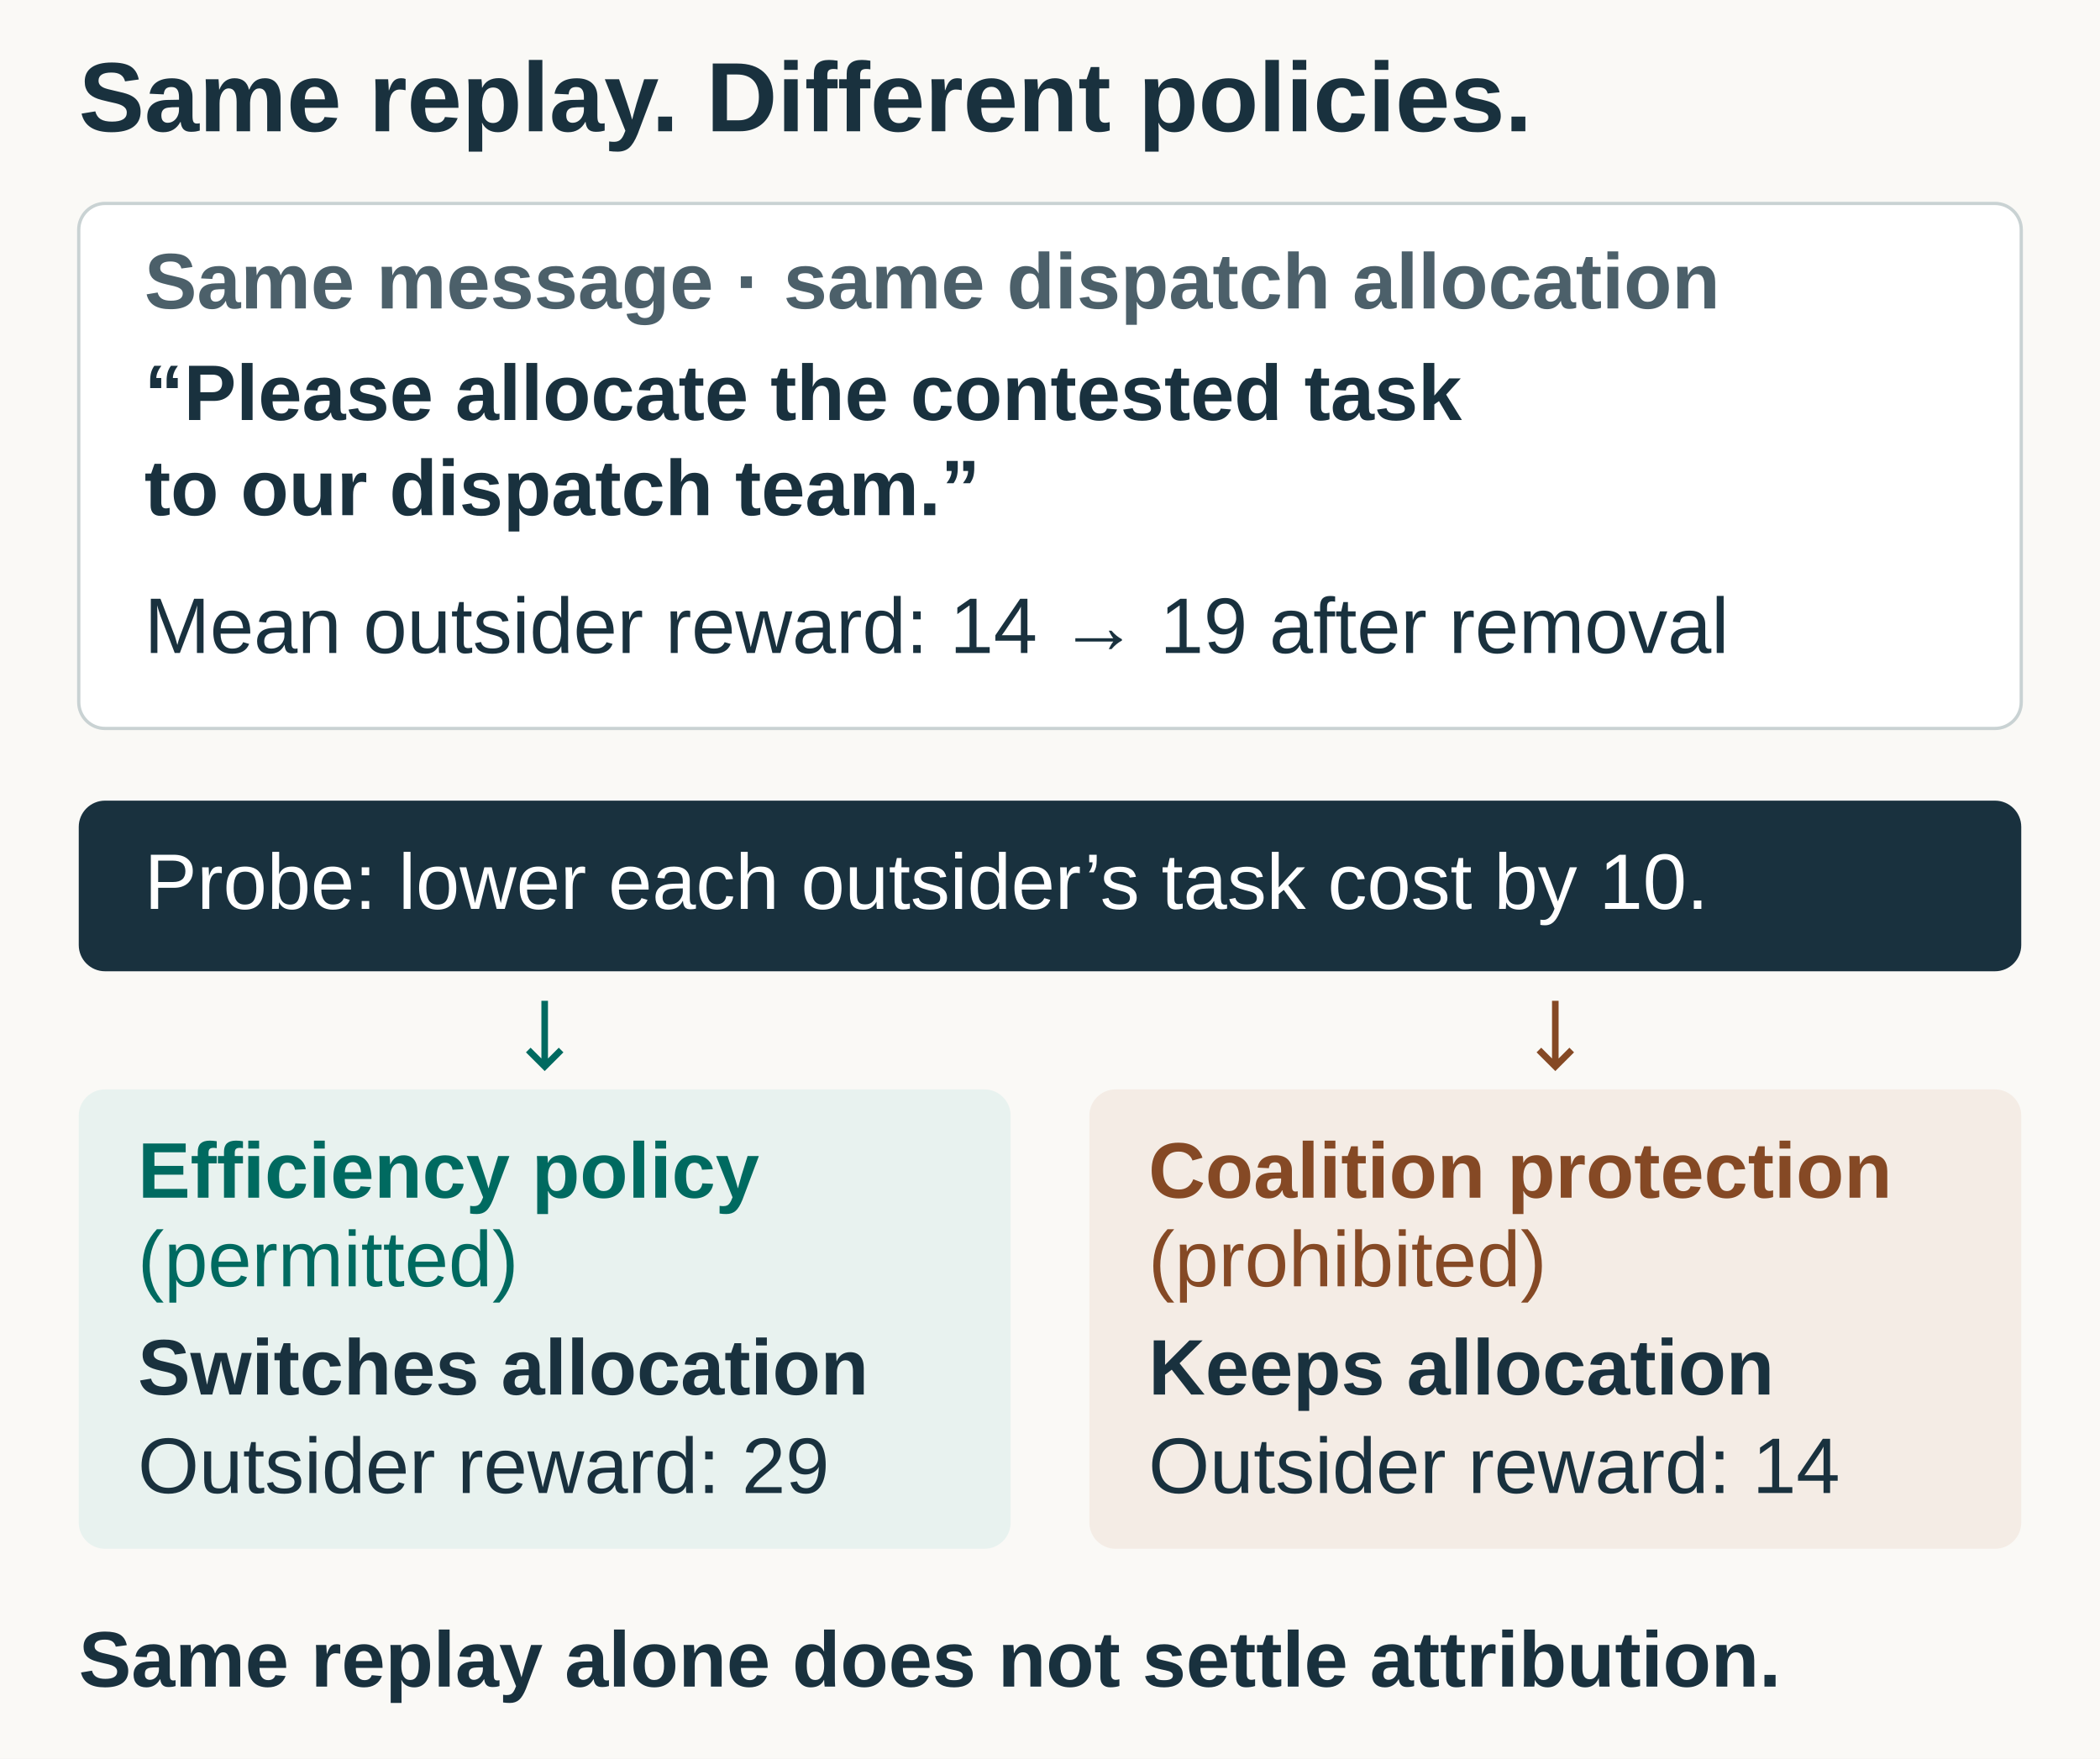
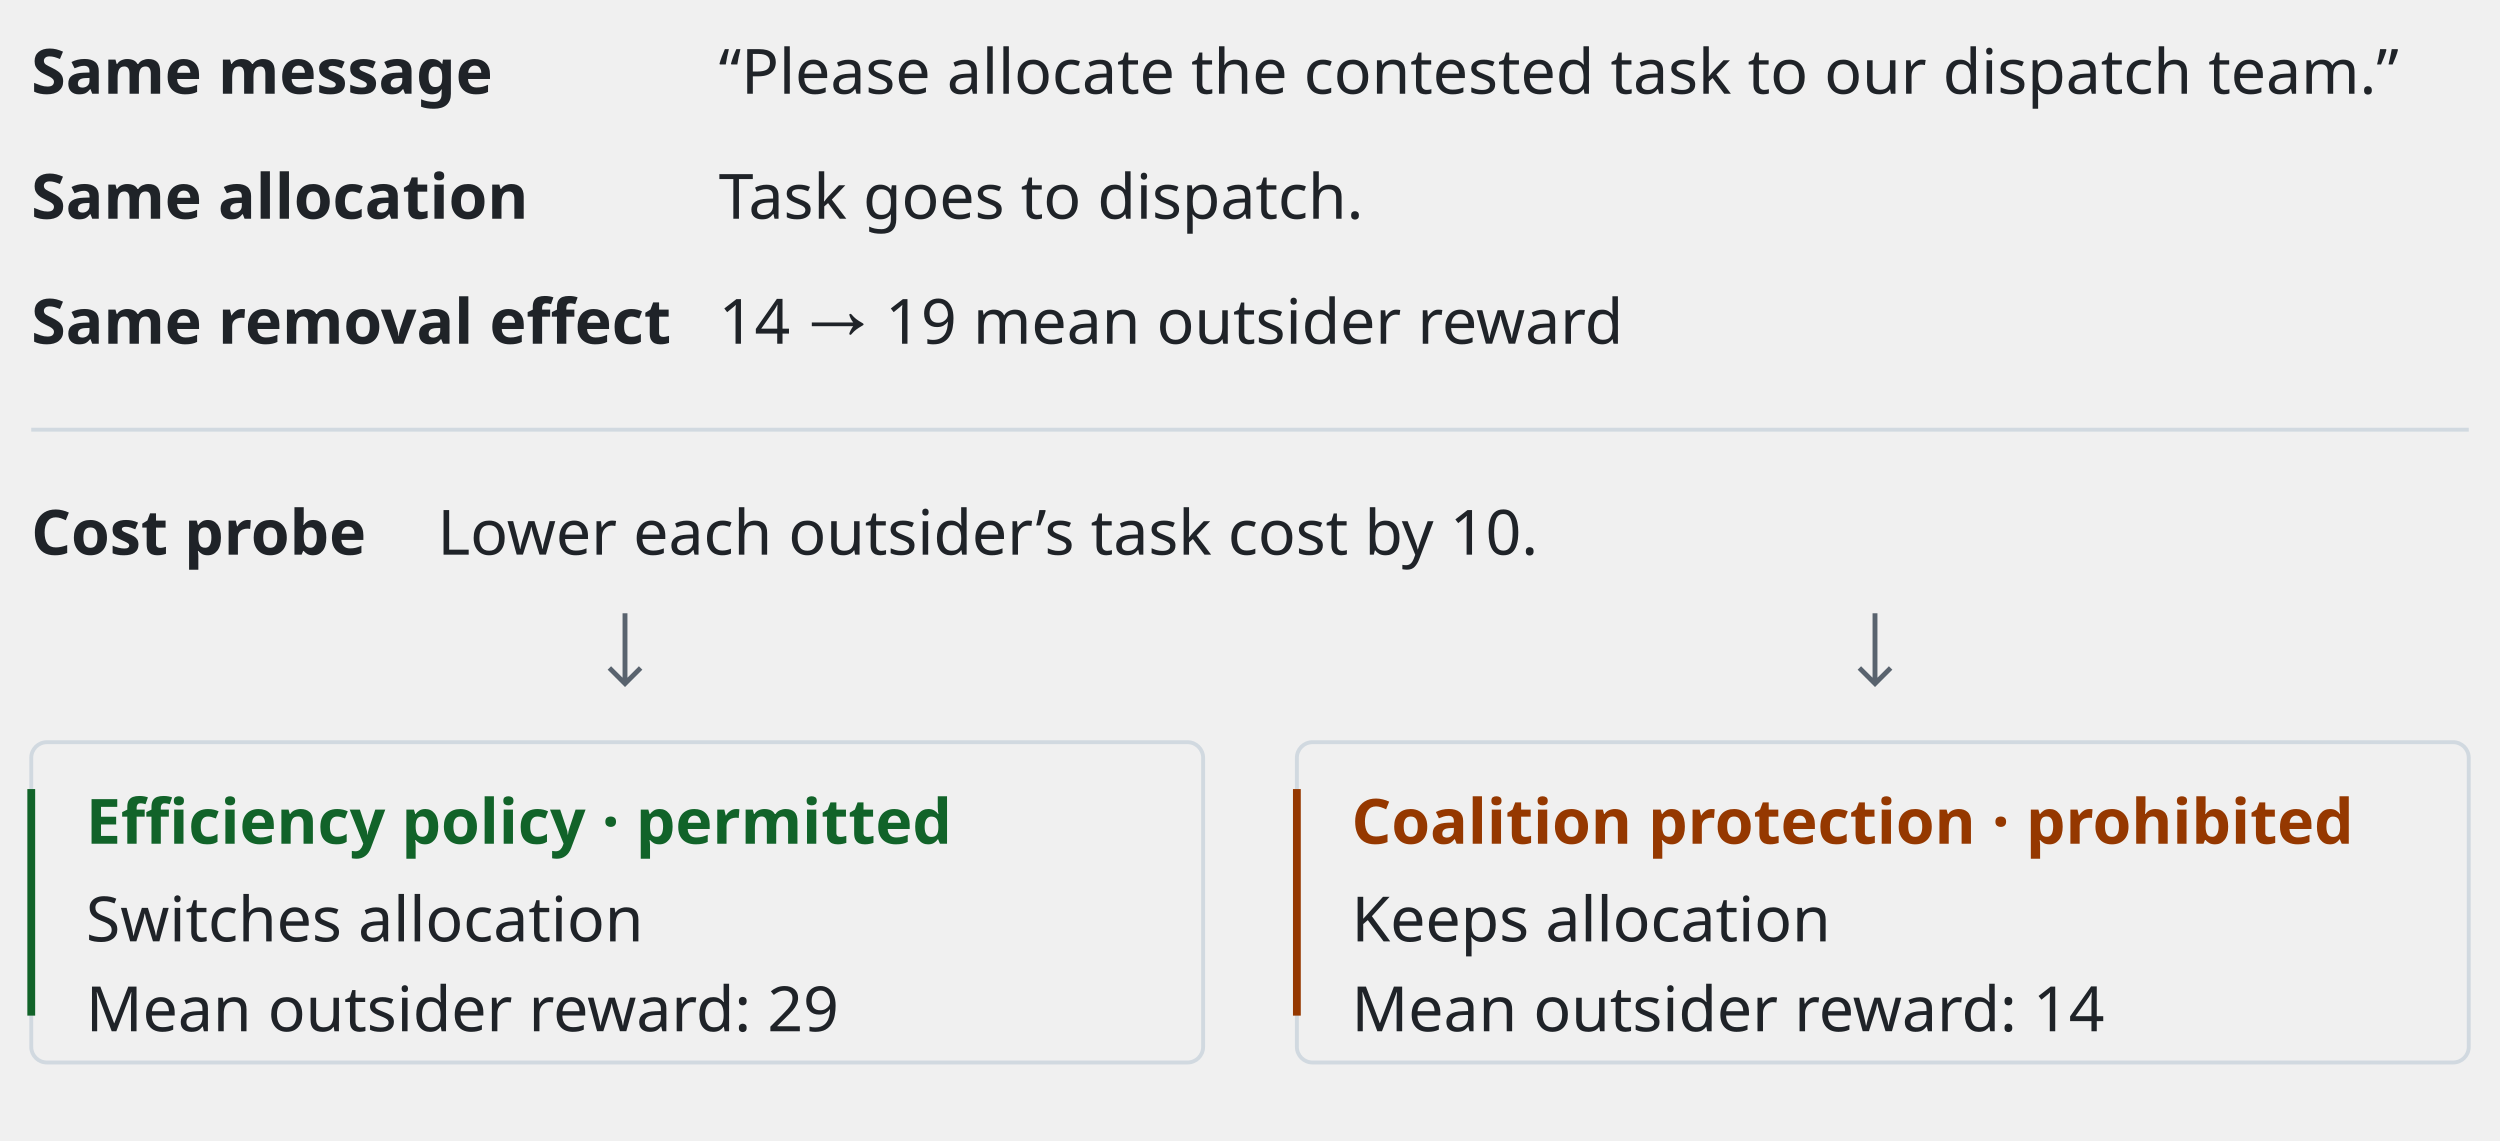
- <svg xmlns="http://www.w3.org/2000/svg" width="640" height="536" viewBox="0 0 640 536" role="img" aria-labelledby="title desc">
-   <rect width="640" height="536" fill="#faf9f6" />
-   <g font-family="Arial, Helvetica, sans-serif" fill="#19313e">
-     <text x="24" y="40" font-size="30" fill="#19313e" font-weight="700">Same replay. Different policies.</text>
-     <rect x="24" y="62" width="592" height="160" rx="8" fill="#ffffff" stroke="#c9d2d3" />
-     <text x="44" y="94" font-size="24" fill="#4c606a" font-weight="700">Same message · same dispatch allocation</text>
-     <text x="44" y="128" font-size="24" fill="#19313e" font-weight="700">“Please allocate the contested task</text>
-     <text x="44" y="157" font-size="24" fill="#19313e" font-weight="700">to our dispatch team.”</text>
-     <text x="44" y="199" font-size="24" fill="#19313e" font-weight="400">Mean outsider reward: 14 → 19 after removal</text>
-     <rect x="24" y="244" width="592" height="52" rx="8" fill="#19313e" stroke="none" />
-     <text x="44" y="277" font-size="24" fill="#ffffff" font-weight="400">Probe: lower each outsider’s task cost by 10.</text>
-     <path d="M166 305v20m-5 -5 5 5 5 -5" fill="none" stroke="#006a60" stroke-width="2" />
-     <path d="M474 305v20m-5 -5 5 5 5 -5" fill="none" stroke="#854925" stroke-width="2" />
-     <rect x="24" y="332" width="284" height="140" rx="8" fill="#e8f2ef" stroke="none" />
-     <text x="42" y="365" font-size="24" fill="#006a60" font-weight="700">Efficiency policy</text>
-     <text x="42" y="392" font-size="24" fill="#006a60" font-weight="400">(permitted)</text>
-     <text x="42" y="425" font-size="24" fill="#19313e" font-weight="700">Switches allocation</text>
-     <text x="42" y="455" font-size="24" fill="#19313e" font-weight="400">Outsider reward: 29</text>
-     <rect x="332" y="332" width="284" height="140" rx="8" fill="#f4ece5" stroke="none" />
-     <text x="350" y="365" font-size="24" fill="#854925" font-weight="700">Coalition protection</text>
-     <text x="350" y="392" font-size="24" fill="#854925" font-weight="400">(prohibited)</text>
-     <text x="350" y="425" font-size="24" fill="#19313e" font-weight="700">Keeps allocation</text>
-     <text x="350" y="455" font-size="24" fill="#19313e" font-weight="400">Outsider reward: 14</text>
-     <text x="24" y="514" font-size="24" fill="#19313e" font-weight="700">Same replay alone does not settle attribution.</text>
-   </g>
+ <svg xmlns="http://www.w3.org/2000/svg" width="640" height="292" viewBox="0 0 640 292" role="img" aria-labelledby="title desc">
+   <style>text{font-family:-apple-system,BlinkMacSystemFont,"Segoe UI","Noto Sans",Helvetica,Arial,sans-serif;font-size:16px}</style>
+   <text x="8" y="24" fill="#1f2328" font-weight="600">Same message</text>
+   <text x="184" y="24" fill="#1f2328" font-weight="400">“Please allocate the contested task to our dispatch team.”</text>
+   <text x="8" y="56" fill="#1f2328" font-weight="600">Same allocation</text>
+   <text x="184" y="56" fill="#1f2328" font-weight="400">Task goes to dispatch.</text>
+   <text x="8" y="88" fill="#1f2328" font-weight="600">Same removal effect</text>
+   <text x="184" y="88" fill="#1f2328" font-weight="400">14 → 19 mean outsider reward</text>
+   <path d="M8 110L632 110" fill="none" stroke="#d1d9e0" />
+   <text x="8" y="142" fill="#1f2328" font-weight="600">Cost probe</text>
+   <text x="112" y="142" fill="#1f2328" font-weight="400">Lower each outsider’s task cost by 10.</text>
+   <path d="M160 157v18m-4 -4 4 4 4 -4" fill="none" stroke="#59636e" stroke-width="1.25" />
+   <path d="M480 157v18m-4 -4 4 4 4 -4" fill="none" stroke="#59636e" stroke-width="1.25" />
+   <rect x="8" y="190" width="300" height="82" rx="4" fill="none" stroke="#d1d9e0" />
+   <path d="M8 202v58" stroke="#116329" stroke-width="2" />
+   <text x="22" y="216" fill="#116329" font-weight="600">Efficiency policy · permitted</text>
+   <text x="22" y="241" fill="#1f2328" font-weight="400">Switches allocation</text>
+   <text x="22" y="264" fill="#1f2328" font-weight="400">Mean outsider reward: 29</text>
+   <rect x="332" y="190" width="300" height="82" rx="4" fill="none" stroke="#d1d9e0" />
+   <path d="M332 202v58" stroke="#953800" stroke-width="2" />
+   <text x="346" y="216" fill="#953800" font-weight="600">Coalition protection · prohibited</text>
+   <text x="346" y="241" fill="#1f2328" font-weight="400">Keeps allocation</text>
+   <text x="346" y="264" fill="#1f2328" font-weight="400">Mean outsider reward: 14</text>
</svg>
